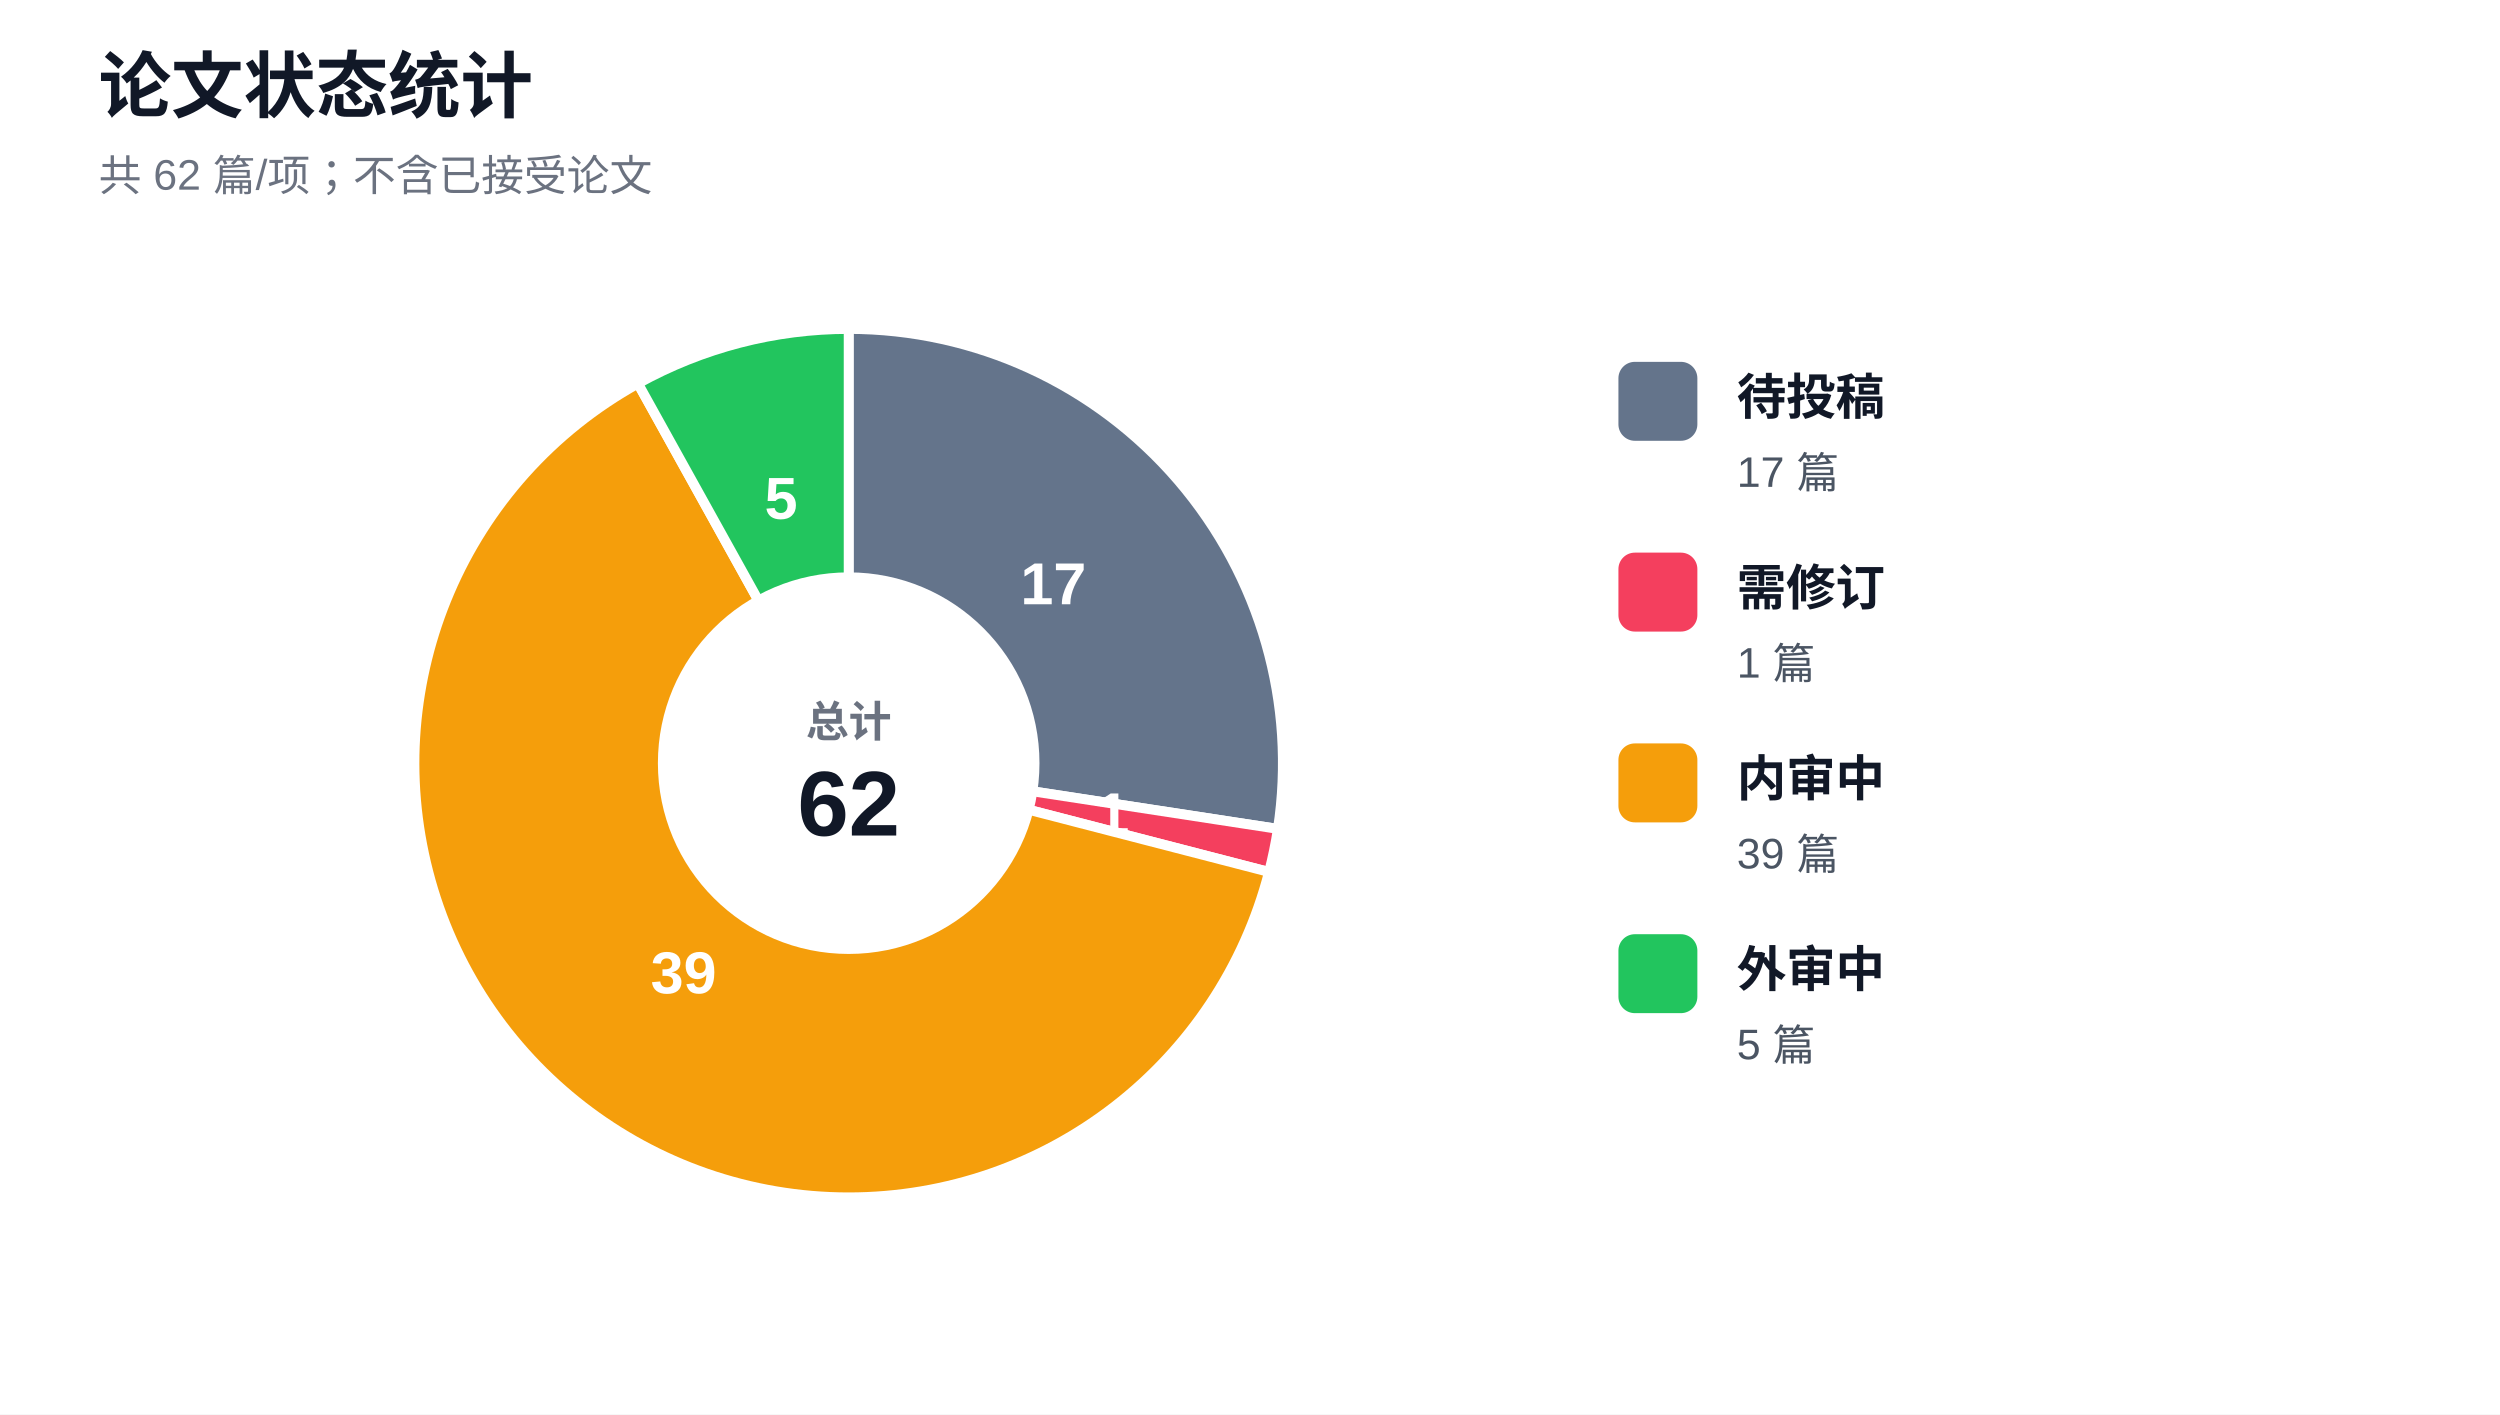
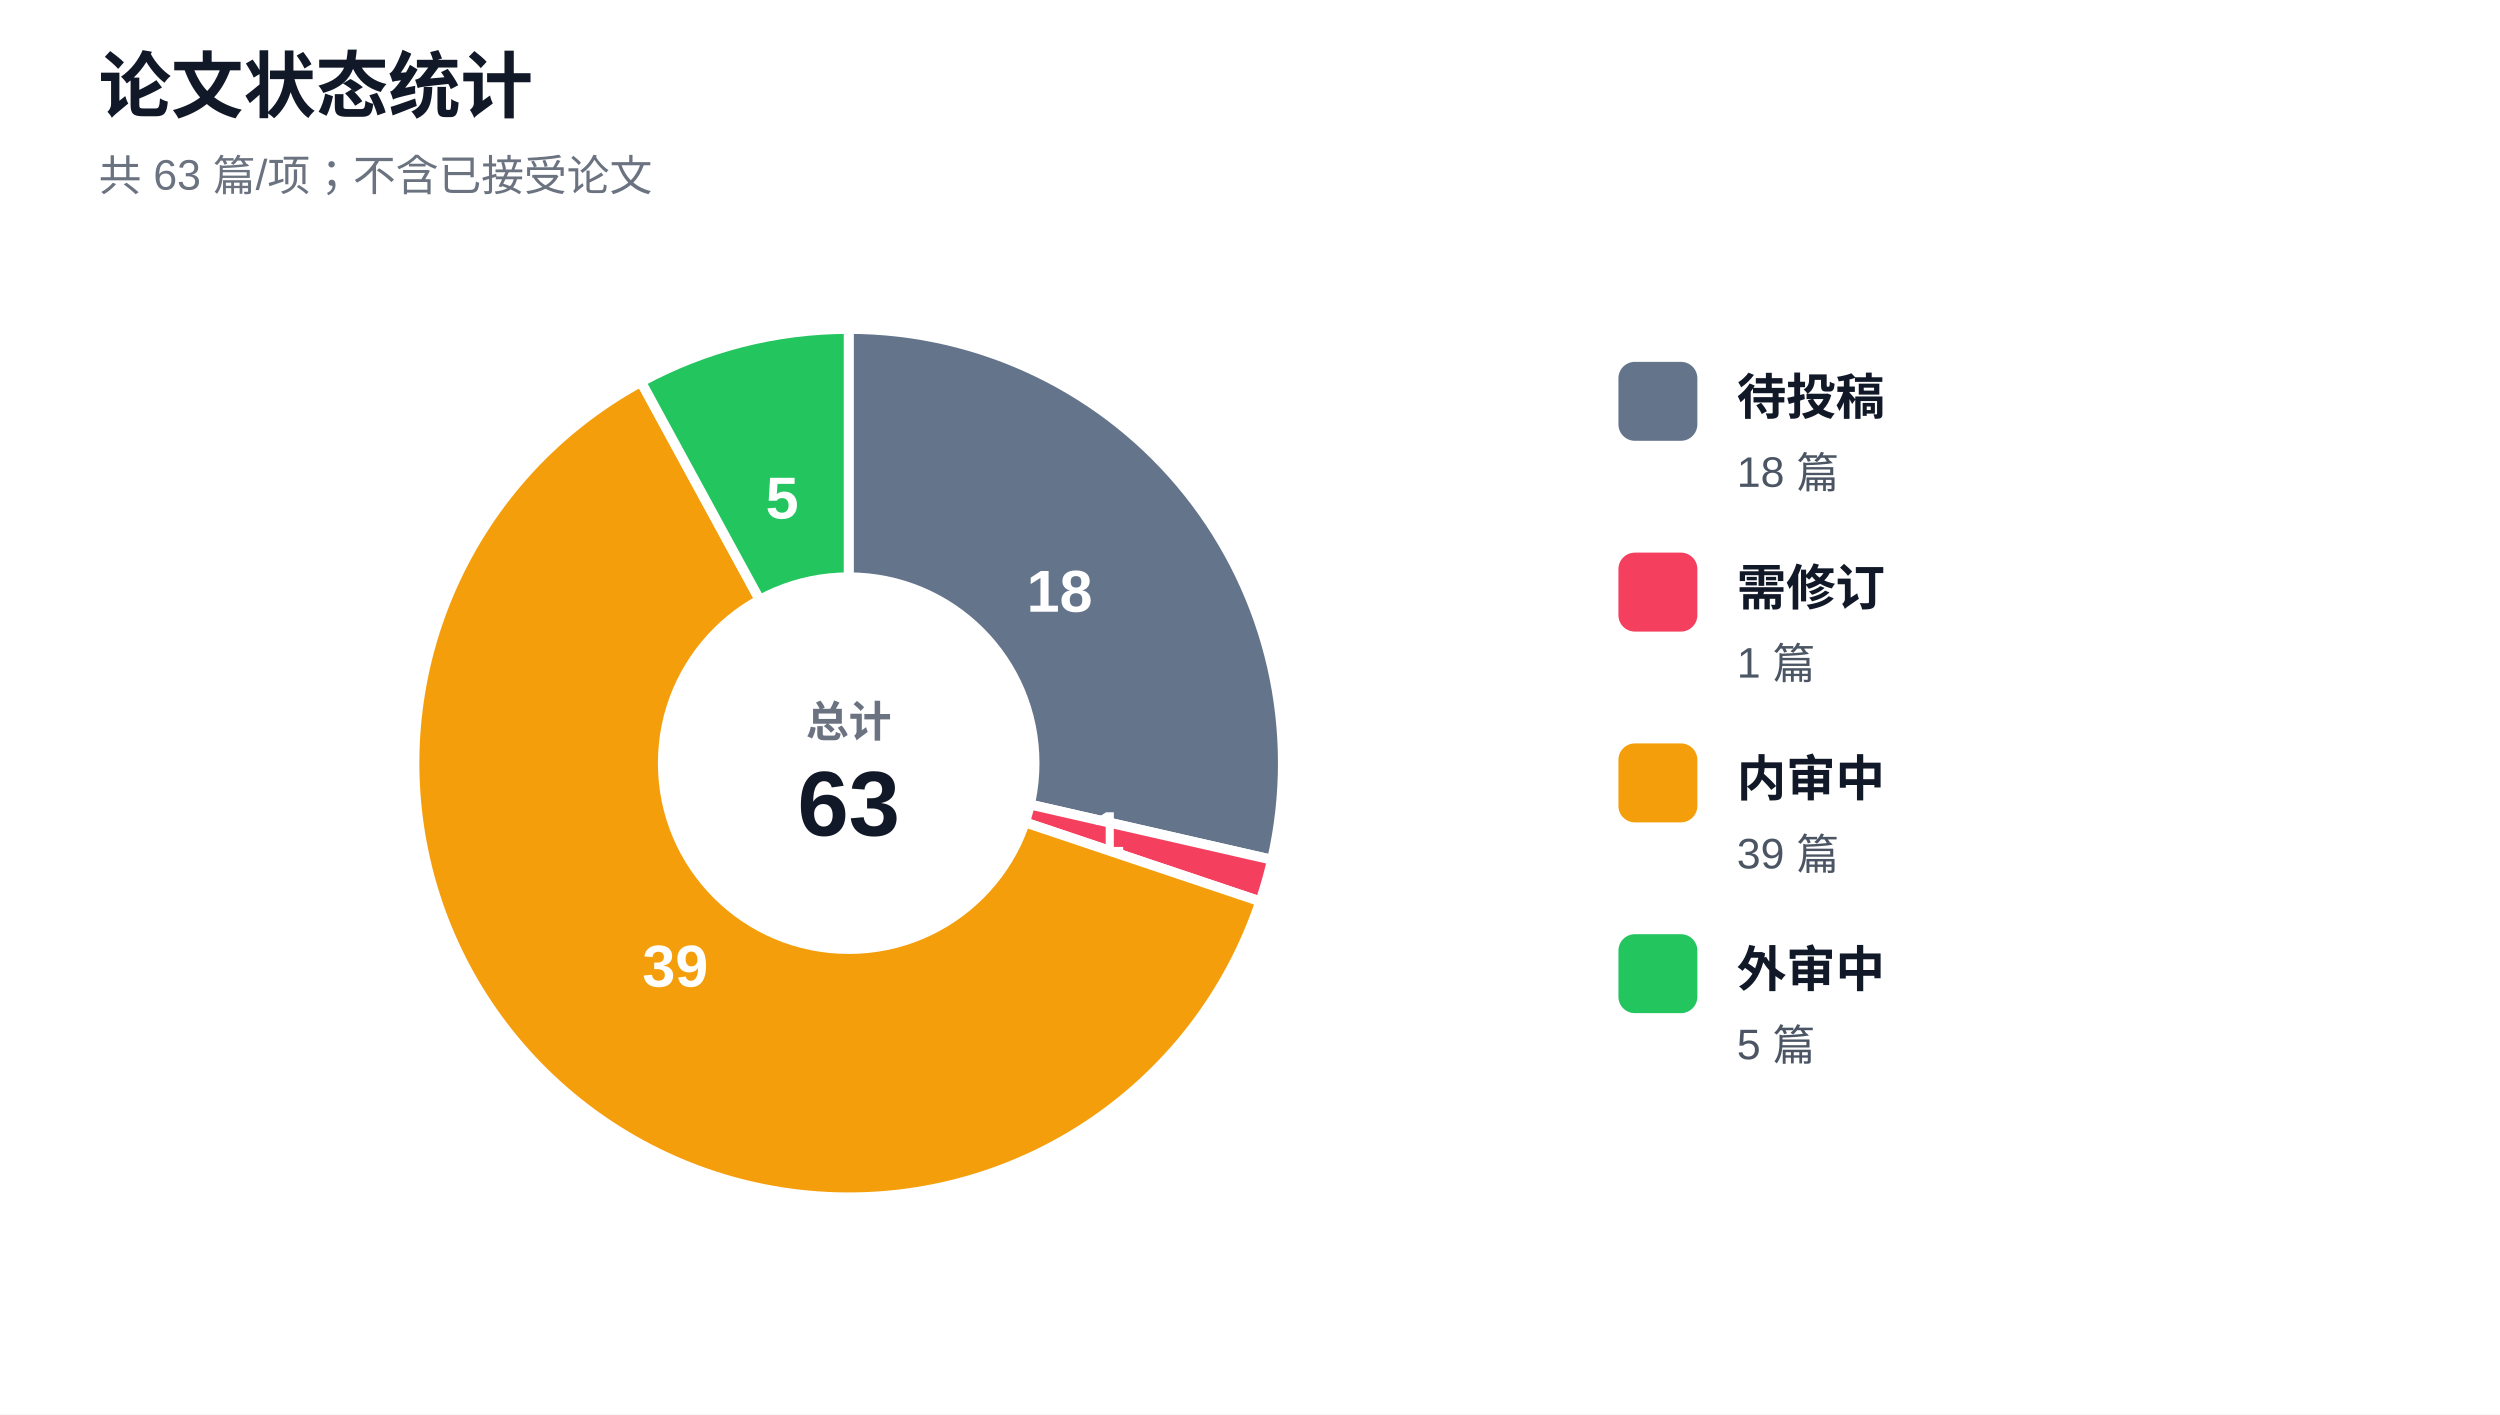
<svg xmlns="http://www.w3.org/2000/svg" width="760" height="430" viewBox="0 0 760 430" role="img" aria-labelledby="title desc">
  <rect width="760" height="430" fill="#ffffff" />
  <text x="30" y="34" fill="#111827" font-family="Arial, Microsoft YaHei, sans-serif" font-size="22" font-weight="700">论文状态统计</text>
-   <text x="30" y="58" fill="#6b7280" font-family="Arial, Microsoft YaHei, sans-serif" font-size="13">共 62 篇/项；不含已接受论文</text>
+   <text x="30" y="58" fill="#6b7280" font-family="Arial, Microsoft YaHei, sans-serif" font-size="13">共 63 篇/项；不含已接受论文</text>
  <g font-family="Arial, Microsoft YaHei, sans-serif">
-     <path d="M 258 232 L 258 100 A 132 132 0 0 1 388.478 251.988 Z" fill="#64748b" stroke="#ffffff" stroke-width="3" />
-     <text x="320.218" y="178.587" fill="#ffffff" font-size="18" font-weight="800" text-anchor="middle" dominant-baseline="middle">17</text>
-     <path d="M 258 232 L 388.478 251.988 A 132 132 0 0 1 385.786 265.086 Z" fill="#f43f5e" stroke="#ffffff" stroke-width="3" />
-     <text x="338.321" y="248.506" fill="#ffffff" font-size="18" font-weight="800" text-anchor="middle" dominant-baseline="middle">1</text>
-     <path d="M 258 232 L 385.786 265.086 A 132 132 0 1 1 193.94 116.586 Z" fill="#f59e0b" stroke="#ffffff" stroke-width="3" />
-     <text x="207.807" y="296.844" fill="#ffffff" font-size="18" font-weight="800" text-anchor="middle" dominant-baseline="middle">39</text>
-     <path d="M 258 232 L 193.94 116.586 A 132 132 0 0 1 258 100 Z" fill="#22c55e" stroke="#ffffff" stroke-width="3" />
-     <text x="237.446" y="152.618" fill="#ffffff" font-size="18" font-weight="800" text-anchor="middle" dominant-baseline="middle">5</text>
+     <path d="M 258 232 L 258 100 A 132 132 0 0 1 386.69 261.373 Z" fill="#64748b" stroke="#ffffff" stroke-width="3" />
+     <text x="322.11" y="180.874" fill="#ffffff" font-size="18" font-weight="800" text-anchor="middle" dominant-baseline="middle">18</text>
+     <path d="M 258 232 L 386.69 261.373 A 132 132 0 0 1 383.126 274.04 Z" fill="#f43f5e" stroke="#ffffff" stroke-width="3" />
+     <text x="336.935" y="254.209" fill="#ffffff" font-size="18" font-weight="800" text-anchor="middle" dominant-baseline="middle">1</text>
+     <path d="M 258 232 L 383.126 274.04 A 132 132 0 1 1 194.87 116.075 Z" fill="#f59e0b" stroke="#ffffff" stroke-width="3" />
+     <text x="205.291" y="294.816" fill="#ffffff" font-size="18" font-weight="800" text-anchor="middle" dominant-baseline="middle">39</text>
+     <path d="M 258 232 L 194.87 116.075 A 132 132 0 0 1 258 100 Z" fill="#22c55e" stroke="#ffffff" stroke-width="3" />
+     <text x="237.766" y="152.536" fill="#ffffff" font-size="18" font-weight="800" text-anchor="middle" dominant-baseline="middle">5</text>
    <circle cx="258" cy="232" r="58" fill="#ffffff" />
    <text x="258" y="224" fill="#6b7280" font-size="13" font-weight="700" text-anchor="middle">总计</text>
-     <text x="258" y="254" fill="#111827" font-size="28" font-weight="700" text-anchor="middle">62</text>
+     <text x="258" y="254" fill="#111827" font-size="28" font-weight="700" text-anchor="middle">63</text>
  </g>
  <g font-family="Arial, Microsoft YaHei, sans-serif">
    <rect x="492" y="110" width="24" height="24" rx="5" fill="#64748b" />
    <text x="528" y="126" fill="#111827" font-size="15" font-weight="700">待投稿</text>
-     <text x="528" y="148" fill="#4b5563" font-size="13">17 篇</text>
+     <text x="528" y="148" fill="#4b5563" font-size="13">18 篇</text>
    <rect x="492" y="168" width="24" height="24" rx="5" fill="#f43f5e" />
    <text x="528" y="184" fill="#111827" font-size="15" font-weight="700">需修订</text>
    <text x="528" y="206" fill="#4b5563" font-size="13">1 篇</text>
    <rect x="492" y="226" width="24" height="24" rx="5" fill="#f59e0b" />
    <text x="528" y="242" fill="#111827" font-size="15" font-weight="700">内审中</text>
    <text x="528" y="264" fill="#4b5563" font-size="13">39 篇</text>
    <rect x="492" y="284" width="24" height="24" rx="5" fill="#22c55e" />
    <text x="528" y="300" fill="#111827" font-size="15" font-weight="700">外审中</text>
    <text x="528" y="322" fill="#4b5563" font-size="13">5 篇</text>
  </g>
</svg>
